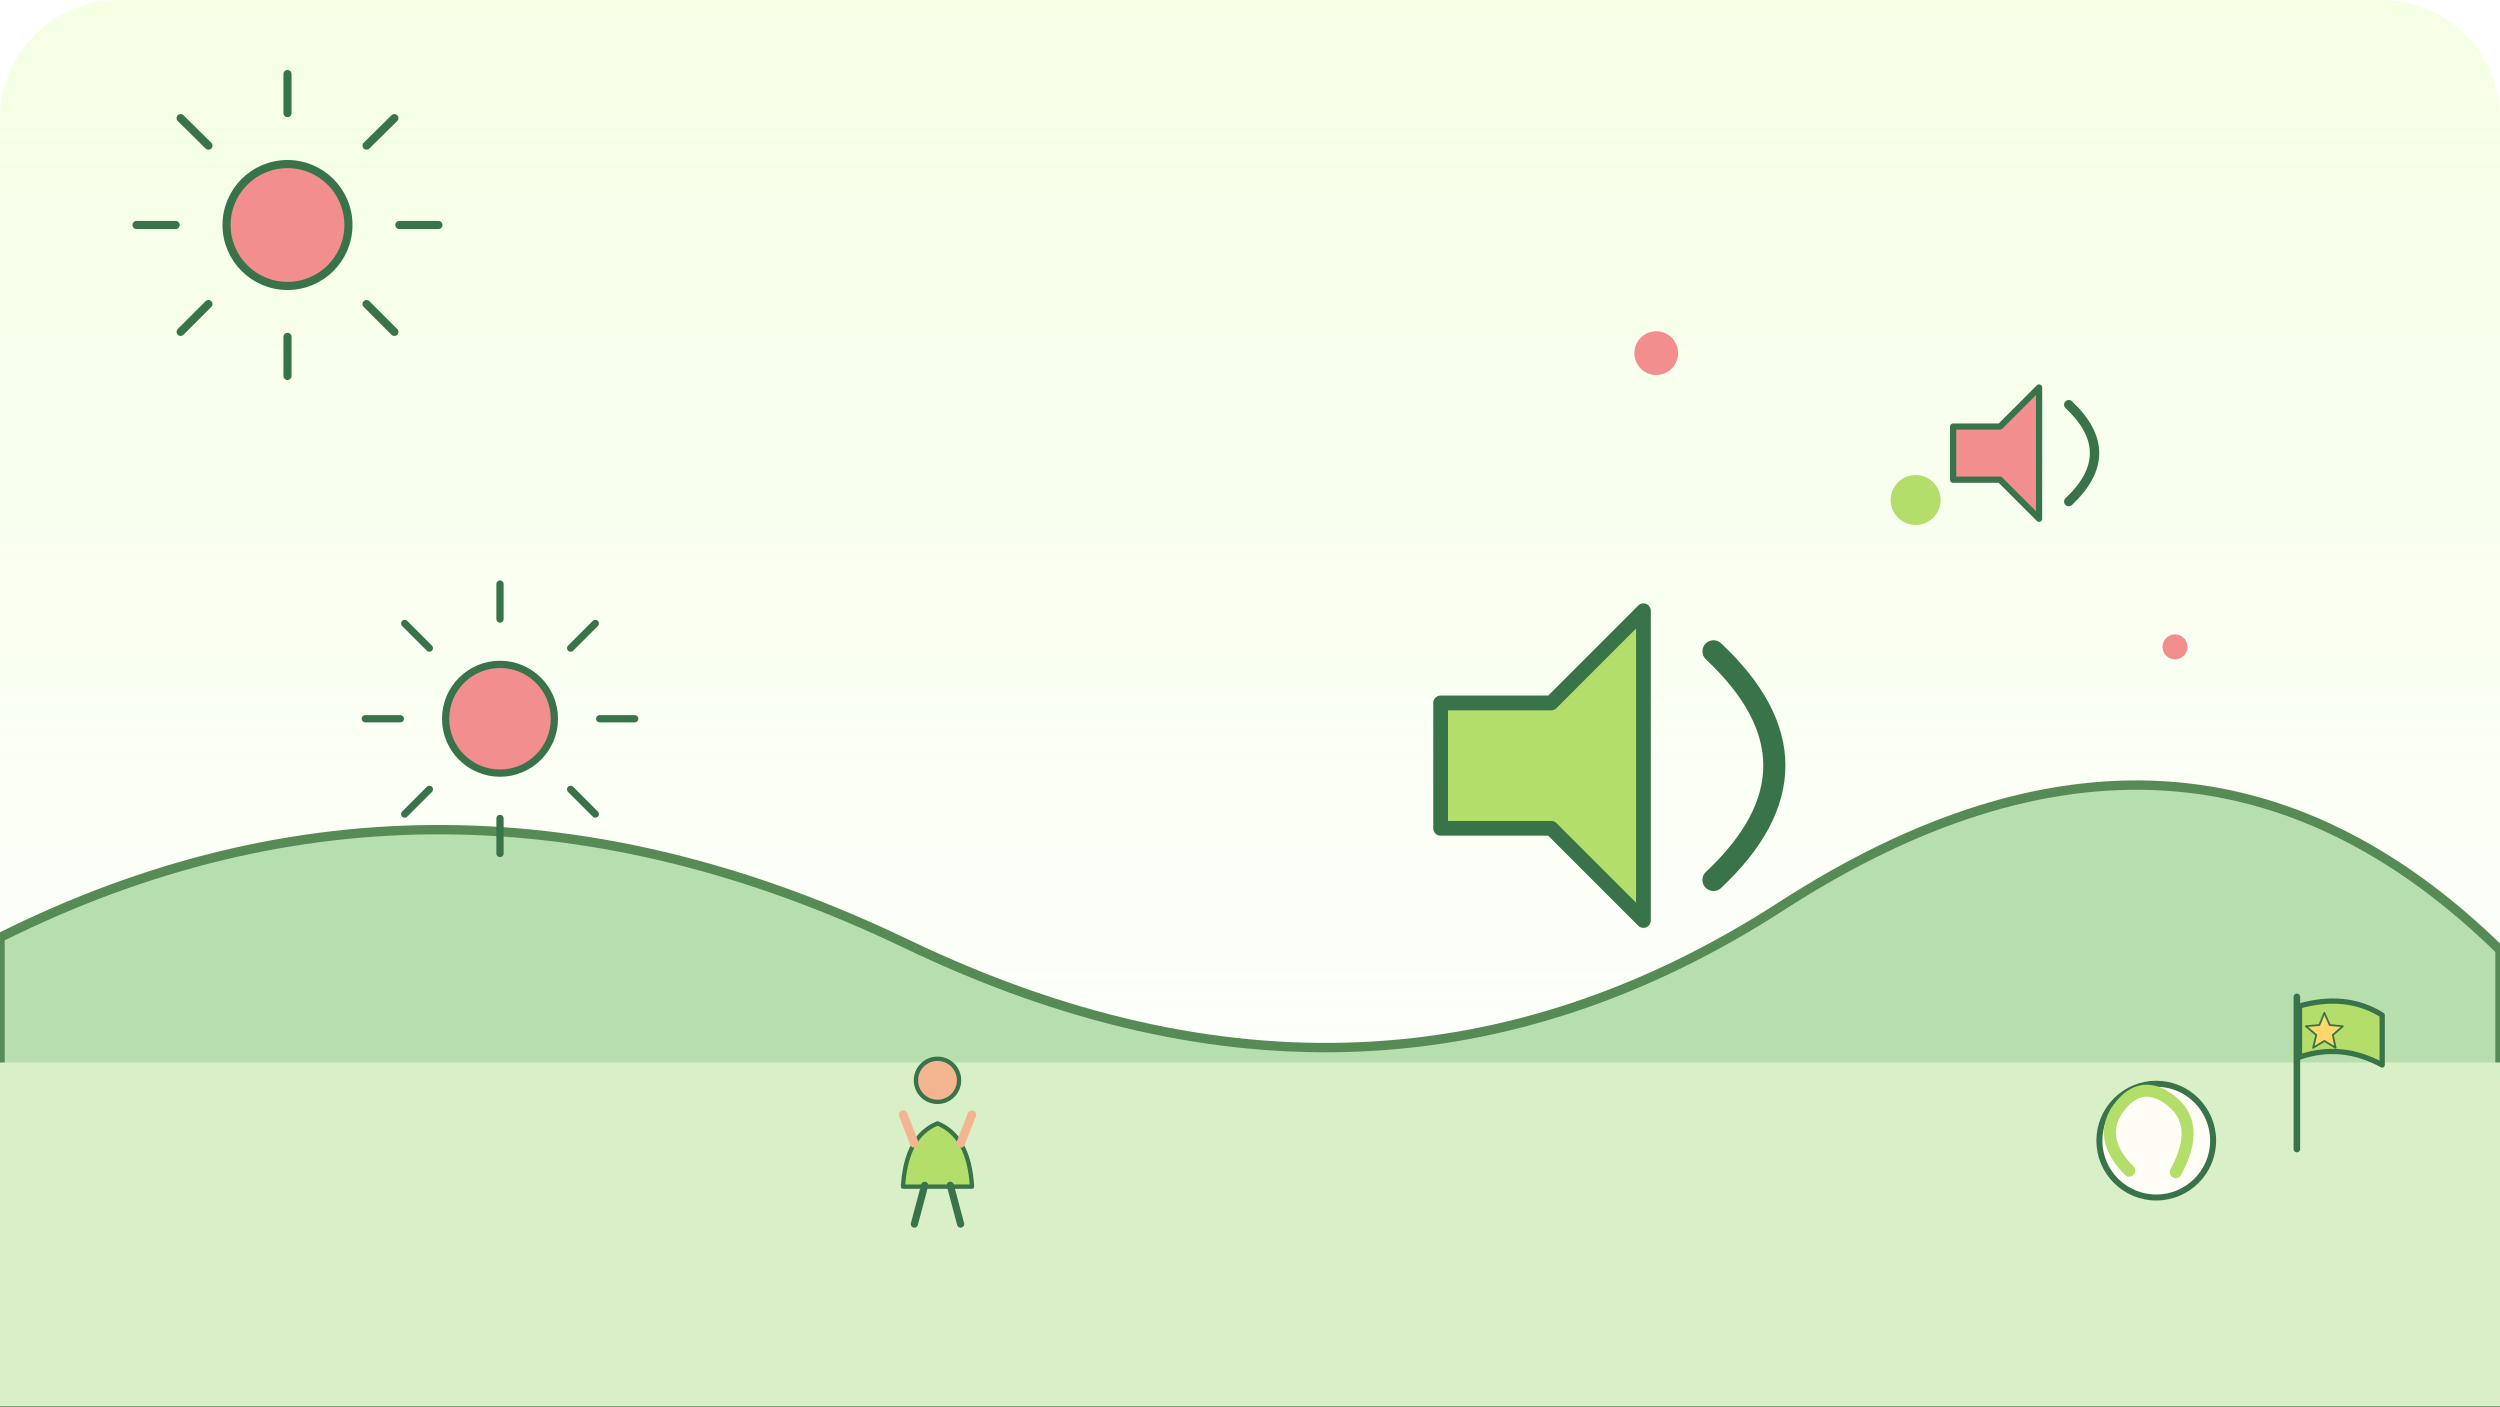
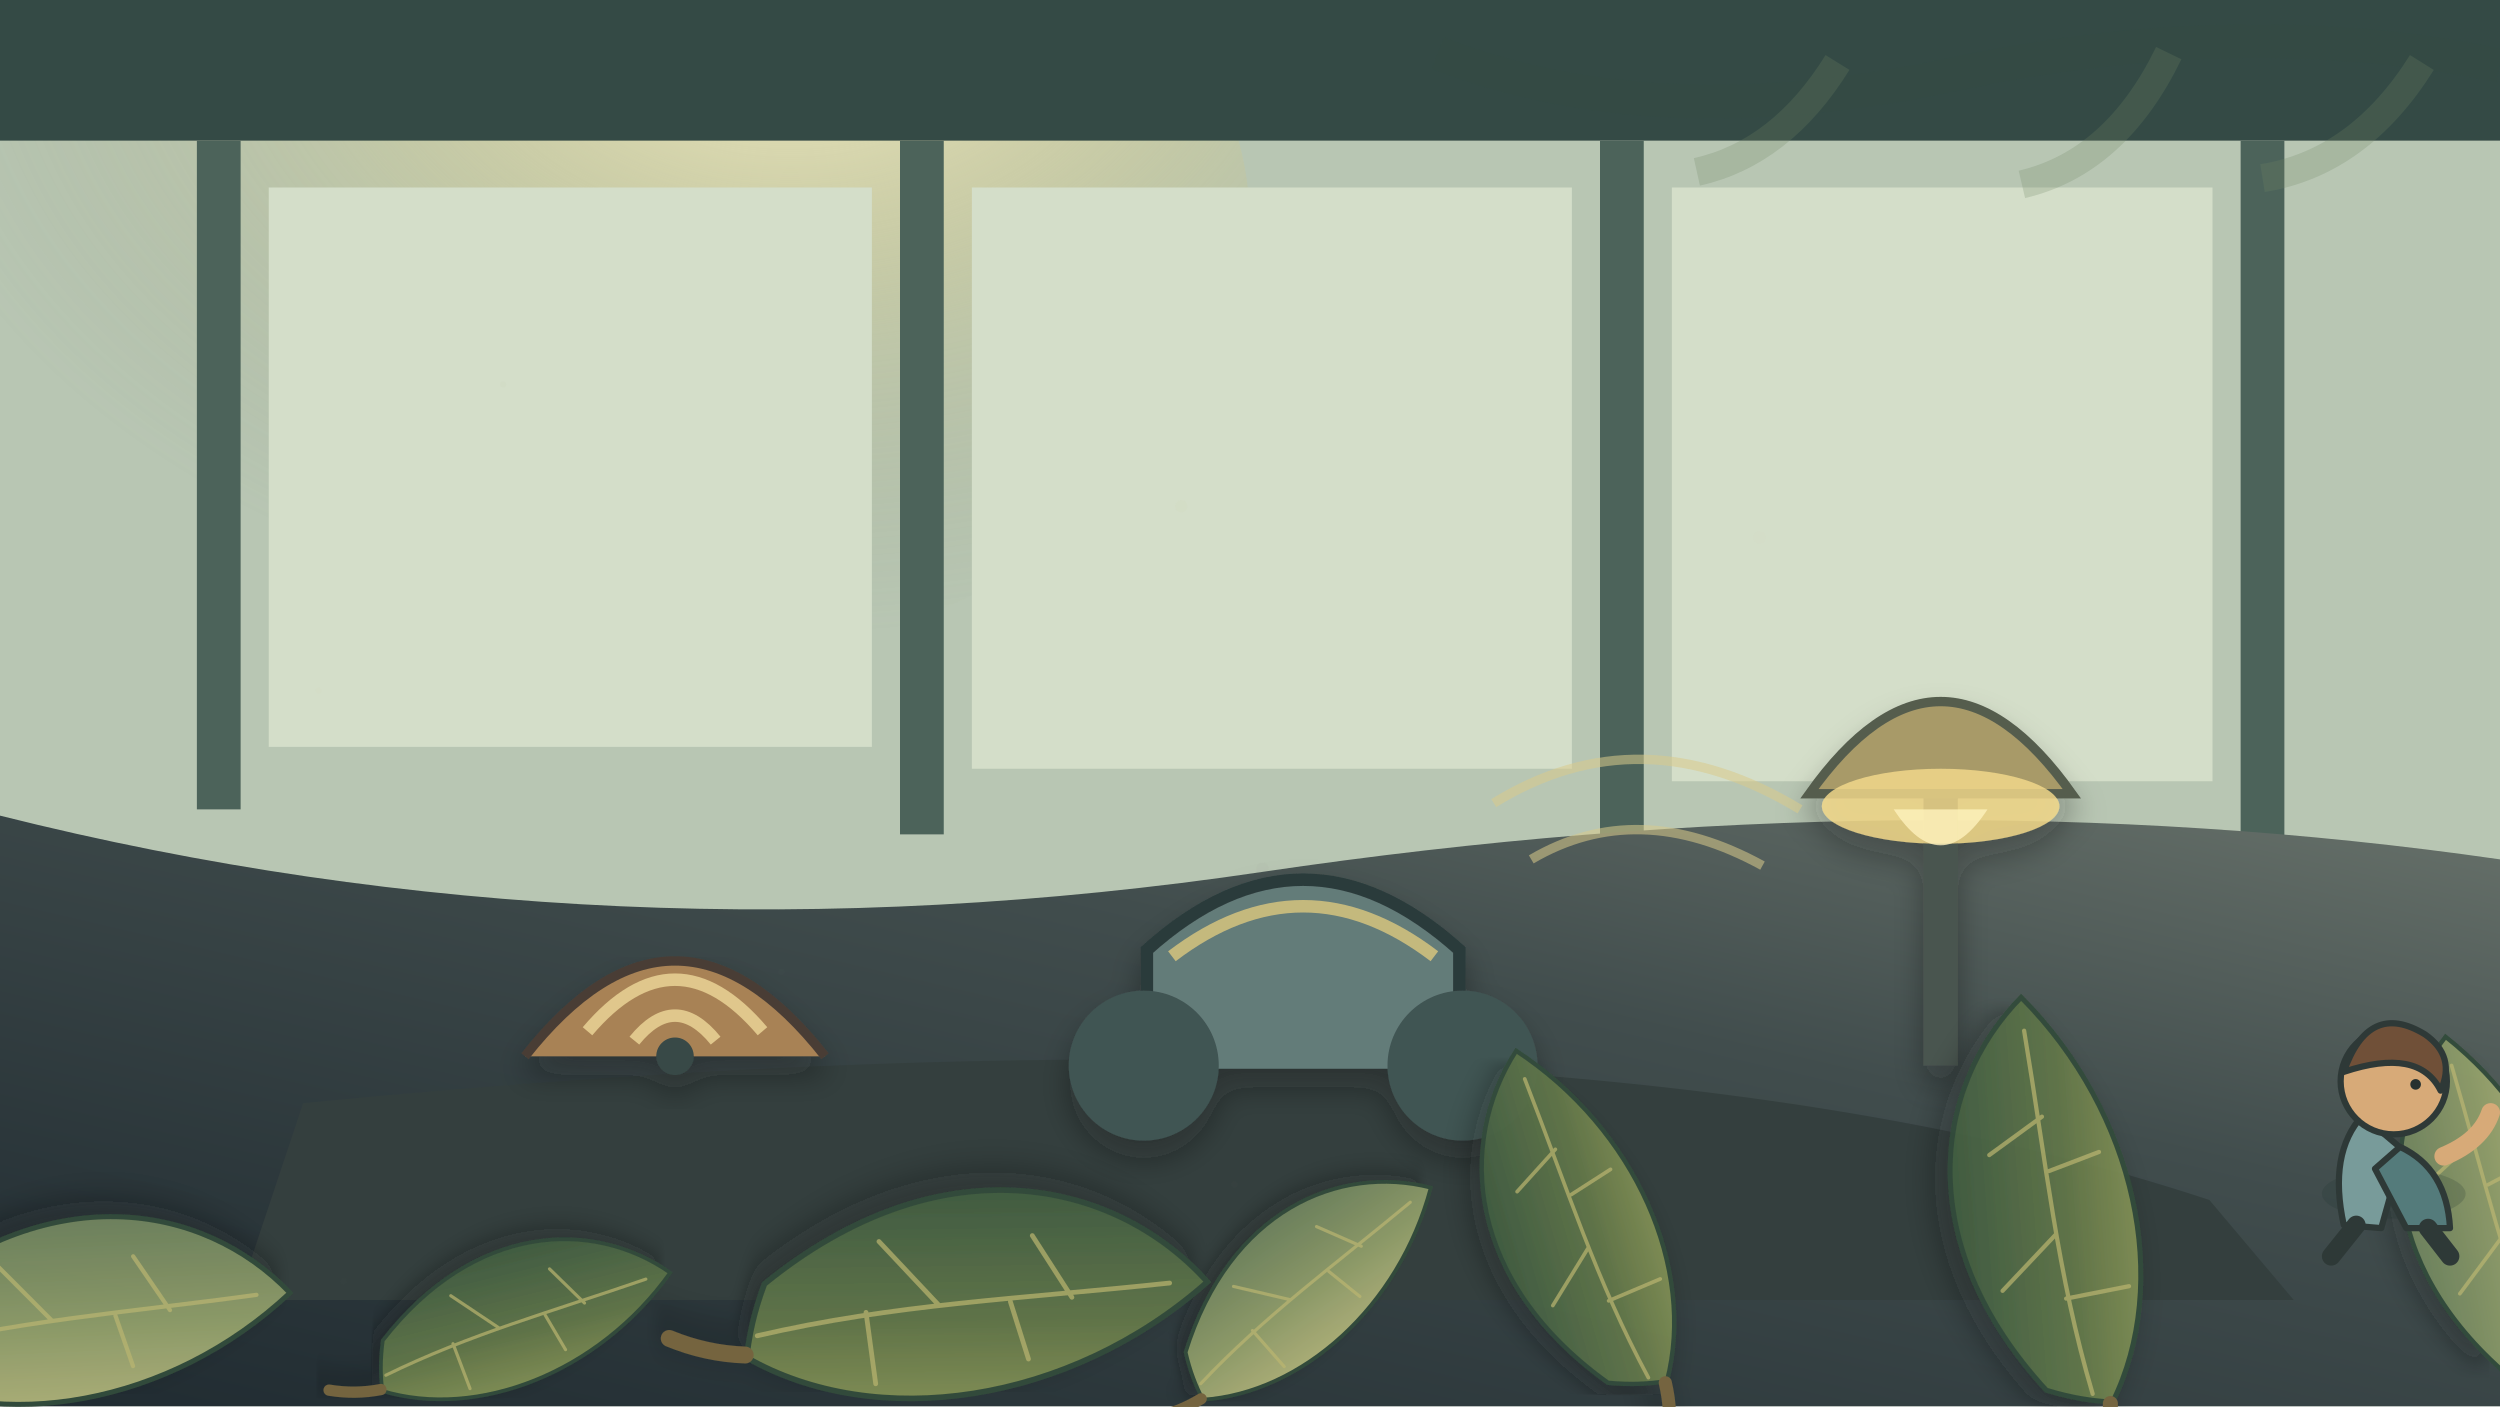
- <svg xmlns="http://www.w3.org/2000/svg" width="800" height="450" viewBox="0 0 800 450" role="img" aria-labelledby="title desc">
+ <svg xmlns="http://www.w3.org/2000/svg" width="800" height="450" viewBox="0 0 800 450">
  <defs>
-     <linearGradient id="sky" x1="0" y1="0" x2="0" y2="1">
-       <stop offset="0" stop-color="#F4FFE4" />
-       <stop offset="1" stop-color="#FFFFFF" stop-opacity="0.72" />
+     <linearGradient id="sky" x1="0" y1="0" x2="0.8" y2="1">
+       <stop offset="0" stop-color="#e8dfbb" />
+       <stop offset=".42" stop-color="#b8c59a" />
+       <stop offset="1" stop-color="#5f7766" />
    </linearGradient>
+     <linearGradient id="earth" x1="0" y1="0" x2="0" y2="1">
+       <stop stop-color="#6f7657" />
+       <stop offset=".52" stop-color="#454f43" />
+       <stop offset="1" stop-color="#252f2f" />
+     </linearGradient>
+     <linearGradient id="table" x1="0" y1="0" x2="1" y2="1">
+       <stop stop-color="#67716a" />
+       <stop offset=".35" stop-color="#414d4d" />
+       <stop offset="1" stop-color="#202b31" />
+     </linearGradient>
+     <linearGradient id="leaf" x1="0" y1="0" x2="1" y2="1">
+       <stop stop-color="#a9ad62" />
+       <stop offset=".45" stop-color="#607549" />
+       <stop offset="1" stop-color="#294b3d" />
+     </linearGradient>
+     <linearGradient id="leafPale" x1="0" y1="0" x2="1" y2="1">
+       <stop stop-color="#d2c98b" />
+       <stop offset=".48" stop-color="#8d9b68" />
+       <stop offset="1" stop-color="#536d57" />
+     </linearGradient>
+     <radialGradient id="glow" cx=".35" cy=".25" r=".7">
+       <stop stop-color="#fff7cf" stop-opacity=".88" />
+       <stop offset=".55" stop-color="#d9c87d" stop-opacity=".2" />
+       <stop offset="1" stop-color="#6f7657" stop-opacity="0" />
+     </radialGradient>
+     <radialGradient id="glass" cx=".32" cy=".25" r=".8">
+       <stop stop-color="#dce9df" stop-opacity=".78" />
+       <stop offset=".35" stop-color="#91b3ad" stop-opacity=".48" />
+       <stop offset="1" stop-color="#314f55" stop-opacity=".74" />
+     </radialGradient>
+     <linearGradient id="wood" x1="0" y1="0" x2="1" y2=".3">
+       <stop stop-color="#aa8259" />
+       <stop offset=".45" stop-color="#72533d" />
+       <stop offset="1" stop-color="#3e352f" />
+     </linearGradient>
+     <filter id="soft" x="-20%" y="-20%" width="140%" height="150%">
+       <feDropShadow dx="0" dy="6" stdDeviation="5" flood-color="#172423" flood-opacity=".34" />
+     </filter>
  </defs>
-   <rect width="800" height="450" rx="38" fill="url(#sky)" />
-   <line x1="92.0" y1="36.2" x2="92.0" y2="23.7" stroke="#39734A" stroke-width="2.6" stroke-linecap="round" />
-   <line x1="117.3" y1="46.6" x2="126.2" y2="37.8" stroke="#39734A" stroke-width="2.6" stroke-linecap="round" />
-   <line x1="127.8" y1="72.0" x2="140.3" y2="72.0" stroke="#39734A" stroke-width="2.6" stroke-linecap="round" />
-   <line x1="117.3" y1="97.3" x2="126.2" y2="106.2" stroke="#39734A" stroke-width="2.6" stroke-linecap="round" />
-   <line x1="92.0" y1="107.8" x2="92.0" y2="120.3" stroke="#39734A" stroke-width="2.6" stroke-linecap="round" />
-   <line x1="66.7" y1="97.3" x2="57.8" y2="106.2" stroke="#39734A" stroke-width="2.6" stroke-linecap="round" />
-   <line x1="56.2" y1="72.0" x2="43.7" y2="72.0" stroke="#39734A" stroke-width="2.6" stroke-linecap="round" />
-   <line x1="66.7" y1="46.6" x2="57.8" y2="37.8" stroke="#39734A" stroke-width="2.6" stroke-linecap="round" />
-   <circle cx="92" cy="72" r="19.5" fill="#F28E8E" stroke="#39734A" stroke-width="2.6" />
-   <path d="M0 300 Q140 230 290 302 T570 290 T800 304 L800 450 L0 450 Z" fill="#B7DFAE" stroke="#578B55" stroke-width="3" stroke-linecap="round" stroke-linejoin="round" />
-   <rect x="0" y="340" width="800" height="110" rx="0" fill="#D9EFC7" stroke="none" stroke-width="0" />
-   <polygon points="461.0,224.94 496.4,224.94 525.9,195.44 525.9,294.56 496.4,265.06 461.0,265.06" fill="#B3DE69" stroke="#39734A" stroke-width="4.72" stroke-linejoin="round" />
-   <path d="M548.32,208.42 Q587.26,245 548.32,281.58" fill="none" stroke="#39734A" stroke-width="7.08" stroke-linecap="round" stroke-linejoin="round" />
-   <line x1="160.0" y1="198.1" x2="160.0" y2="186.9" stroke="#39734A" stroke-width="2.32" stroke-linecap="round" />
-   <line x1="182.6" y1="207.4" x2="190.5" y2="199.5" stroke="#39734A" stroke-width="2.32" stroke-linecap="round" />
-   <line x1="191.9" y1="230.0" x2="203.1" y2="230.0" stroke="#39734A" stroke-width="2.32" stroke-linecap="round" />
-   <line x1="182.6" y1="252.6" x2="190.5" y2="260.5" stroke="#39734A" stroke-width="2.32" stroke-linecap="round" />
-   <line x1="160.0" y1="261.9" x2="160.0" y2="273.1" stroke="#39734A" stroke-width="2.32" stroke-linecap="round" />
-   <line x1="137.4" y1="252.6" x2="129.5" y2="260.5" stroke="#39734A" stroke-width="2.32" stroke-linecap="round" />
-   <line x1="128.1" y1="230.0" x2="116.9" y2="230.0" stroke="#39734A" stroke-width="2.32" stroke-linecap="round" />
-   <line x1="137.4" y1="207.4" x2="129.5" y2="199.5" stroke="#39734A" stroke-width="2.32" stroke-linecap="round" />
-   <circle cx="160" cy="230" r="17.4" fill="#F28E8E" stroke="#39734A" stroke-width="2.32" />
-   <circle cx="300" cy="345.7" r="6.9" fill="#F2B58F" stroke="#39734A" stroke-width="1.38" />
-   <path d="M288.96,379.72 Q289.88,363.62 300,359.48 Q310.12,363.62 311.04,379.72 Z" fill="#B3DE69" stroke="#39734A" stroke-width="1.38" stroke-linecap="round" stroke-linejoin="round" />
-   <line x1="292.6" y1="365.9" x2="289.0" y2="356.7" stroke="#F2B58F" stroke-width="2.76" stroke-linecap="round" />
-   <line x1="307.4" y1="365.9" x2="311.0" y2="356.7" stroke="#F2B58F" stroke-width="2.76" stroke-linecap="round" />
-   <line x1="295.9" y1="379.3" x2="292.6" y2="391.7" stroke="#39734A" stroke-width="2.3" stroke-linecap="round" />
-   <line x1="304.1" y1="379.3" x2="307.4" y2="391.7" stroke="#39734A" stroke-width="2.3" stroke-linecap="round" />
-   <polygon points="625.0,136.5 640.0,136.5 652.5,124.0 652.5,166.0 640.0,153.5 625.0,153.5" fill="#F28E8E" stroke="#39734A" stroke-width="2.0" stroke-linejoin="round" />
-   <path d="M662.0,129.5 Q678.5,145 662.0,160.5" fill="none" stroke="#39734A" stroke-width="3.0" stroke-linecap="round" stroke-linejoin="round" />
-   <circle cx="690" cy="365" r="18.2" fill="#FFFDF5" stroke="#39734A" stroke-width="1.92" />
-   <path d="M696.24,375.08 Q704.88,359.24 693.84,351.56 Q684.24,344.84 677.04,355.88 Q671.76,365 681.36,374.6" fill="none" stroke="#B3DE69" stroke-width="3.84" stroke-linecap="round" stroke-linejoin="round" />
-   <circle cx="530" cy="113" r="7" fill="#F28E8E" stroke="none" stroke-width="0" />
-   <circle cx="613" cy="160" r="8" fill="#B3DE69" stroke="none" stroke-width="0" />
-   <circle cx="696" cy="207" r="4" fill="#F28E8E" stroke="none" stroke-width="0" />
-   <line x1="735" y1="319.0" x2="735" y2="367.7" stroke="#39734A" stroke-width="2.1" stroke-linecap="round" />
-   <path d="M735.84,321.9 Q750.96,317.7 762.3,324.84 L762.3,340.8 Q749.28,333.66 735.84,338.28 Z" fill="#B3DE69" stroke="#39734A" stroke-width="1.68" stroke-linecap="round" stroke-linejoin="round" />
-   <polygon points="743.8,324.1 745.5,328.0 749.7,328.4 746.5,331.2 747.4,335.3 743.8,333.1 740.2,335.3 741.2,331.2 737.9,328.4 742.2,328.0" fill="#FFD66B" stroke="#39734A" stroke-width="0.588" stroke-linejoin="round" />
+   <g transform="translate(800 0) scale(-1 1)">
+     <g id="atmosphere">
+       <rect width="800" height="450" fill="#b8c6b3" />
+       <ellipse cx="610" cy="72" rx="210" ry="145" fill="url(#glow)" />
+       <path d="M0 0H800V45H0Z" fill="#344a45" />
+       <path d="M76 45V280M281 45V273M505 45V267M730 45V259" stroke="#4c635a" stroke-width="14" />
+       <path d="M92 60H265V250H92ZM297 60H489V246H297ZM521 60H714V239H521Z" fill="#d4dec9" />
+       <path d="M0 275Q187 248 396 279T800 261V450H0Z" fill="url(#table)" />
+     </g>
+     <g id="sensory-light-sound">
+       <path d="M93 384Q304 314 703 353L724 416H66Z" fill="#343f3e" />
+       <g filter="url(#soft)">
+         <path d="M179 341V255" stroke="#4a5550" stroke-width="11" />
+         <path d="M137 254Q179 195 221 254Z" fill="#a89a68" stroke="#555d4e" stroke-width="3" />
+         <ellipse cx="179" cy="258" rx="38" ry="12" fill="#f3d98a" opacity=".83" />
+         <path d="M164 259Q179 282 194 259" fill="#fff3bd" opacity=".8" />
+       </g>
+       <g transform="translate(383 313)" filter="url(#soft)">
+         <path d="M-50 29V-9Q0-54 50-9V29" fill="#637b79" stroke="#2c3b3b" stroke-width="4" />
+         <path d="M-42-7Q0-39 42-7" fill="none" stroke="#c4b97d" stroke-width="4" />
+         <circle cx="-51" cy="28" r="24" fill="#405452" />
+         <circle cx="51" cy="28" r="24" fill="#405452" />
+       </g>
+       <g transform="translate(584 315)" filter="url(#soft)">
+         <path d="M-48 23Q0-38 48 23" fill="#a88255" stroke="#493d35" stroke-width="3" />
+         <path d="M-28 15Q0-18 28 15M-13 18Q0 2 13 18" fill="none" stroke="#e0c78c" stroke-width="4" />
+         <circle cy="23" r="6" fill="#384846" />
+       </g>
+       <path d="M224 259Q275 228 322 257M236 277Q276 255 310 275" fill="none" stroke="#d9ca8a" stroke-width="3" opacity=".55" />
+     </g>
+     <g opacity=".96">
+       <g transform="translate(-21.4 441.3) rotate(-51.5) scale(0.7)" filter="url(#soft)">
+         <path d="M0 0C28-45 93-69 157-54C145-5 96 35 18 20C10 13 5 7 0 0Z" fill="url(#leafPale)" stroke="#334c3a" stroke-width="2" />
+         <path d="M7 5C55-8 96-28 145-48M45-6L36-30M69-16L61 14M92-27L88-48M112-36L110-10" fill="none" stroke="#c0ba72" stroke-width="1.7" opacity=".7" stroke-linecap="round" />
+         <path d="M0 1Q-12 8-21 19" fill="none" stroke="#786640" stroke-width="6" stroke-linecap="round" />
+       </g>
+       <g transform="translate(124 448.7) rotate(-58.3) scale(0.8)" filter="url(#soft)">
+         <path d="M0 0C28-45 93-69 157-54C145-5 96 35 18 20C10 13 5 7 0 0Z" fill="url(#leaf)" stroke="#334c3a" stroke-width="2" />
+         <path d="M7 5C55-8 96-28 145-48M45-6L36-30M69-16L61 14M92-27L88-48M112-36L110-10" fill="none" stroke="#c0ba72" stroke-width="1.7" opacity=".7" stroke-linecap="round" />
+         <path d="M0 1Q-12 8-21 19" fill="none" stroke="#786640" stroke-width="6" stroke-linecap="round" />
+       </g>
+       <g transform="translate(266.6 442) rotate(-46.5) scale(0.7)" filter="url(#soft)">
+         <path d="M0 0C28-45 93-69 157-54C145-5 96 35 18 20C10 13 5 7 0 0Z" fill="url(#leaf)" stroke="#334c3a" stroke-width="2" />
+         <path d="M7 5C55-8 96-28 145-48M45-6L36-30M69-16L61 14M92-27L88-48M112-36L110-10" fill="none" stroke="#c0ba72" stroke-width="1.7" opacity=".7" stroke-linecap="round" />
+         <path d="M0 1Q-12 8-21 19" fill="none" stroke="#786640" stroke-width="6" stroke-linecap="round" />
+       </g>
+       <g transform="translate(415.1 447.9) rotate(241.9) scale(0.6)" filter="url(#soft)">
+         <path d="M0 0C28-45 93-69 157-54C145-5 96 35 18 20C10 13 5 7 0 0Z" fill="url(#leafPale)" stroke="#334c3a" stroke-width="2" />
+         <path d="M7 5C55-8 96-28 145-48M45-6L36-30M69-16L61 14M92-27L88-48M112-36L110-10" fill="none" stroke="#c0ba72" stroke-width="1.7" opacity=".7" stroke-linecap="round" />
+         <path d="M0 1Q-12 8-21 19" fill="none" stroke="#786640" stroke-width="6" stroke-linecap="round" />
+       </g>
+       <g transform="translate(561.1 434.4) rotate(208.3) scale(0.9)" filter="url(#soft)">
+         <path d="M0 0C28-45 93-69 157-54C145-5 96 35 18 20C10 13 5 7 0 0Z" fill="url(#leaf)" stroke="#334c3a" stroke-width="2" />
+         <path d="M7 5C55-8 96-28 145-48M45-6L36-30M69-16L61 14M92-27L88-48M112-36L110-10" fill="none" stroke="#c0ba72" stroke-width="1.7" opacity=".7" stroke-linecap="round" />
+         <path d="M0 1Q-12 8-21 19" fill="none" stroke="#786640" stroke-width="6" stroke-linecap="round" />
+       </g>
+       <g transform="translate(677.7 445.1) rotate(221.3) scale(0.6)" filter="url(#soft)">
+         <path d="M0 0C28-45 93-69 157-54C145-5 96 35 18 20C10 13 5 7 0 0Z" fill="url(#leaf)" stroke="#334c3a" stroke-width="2" />
+         <path d="M7 5C55-8 96-28 145-48M45-6L36-30M69-16L61 14M92-27L88-48M112-36L110-10" fill="none" stroke="#c0ba72" stroke-width="1.7" opacity=".7" stroke-linecap="round" />
+         <path d="M0 1Q-12 8-21 19" fill="none" stroke="#786640" stroke-width="6" stroke-linecap="round" />
+       </g>
+       <g transform="translate(837.6 439.1) rotate(210) scale(0.8)" filter="url(#soft)">
+         <path d="M0 0C28-45 93-69 157-54C145-5 96 35 18 20C10 13 5 7 0 0Z" fill="url(#leafPale)" stroke="#334c3a" stroke-width="2" />
+         <path d="M7 5C55-8 96-28 145-48M45-6L36-30M69-16L61 14M92-27L88-48M112-36L110-10" fill="none" stroke="#c0ba72" stroke-width="1.7" opacity=".7" stroke-linecap="round" />
+         <path d="M0 1Q-12 8-21 19" fill="none" stroke="#786640" stroke-width="6" stroke-linecap="round" />
+       </g>
+     </g>
+     <g transform="translate(34 355) scale(-1 1)" stroke="#2e3937" stroke-linejoin="round" stroke-linecap="round">
+       <ellipse cx="0" cy="27" rx="23" ry="8" fill="#20312e" opacity=".2" stroke="none" />
+       <path d="M-10 2Q-21 14-16 37L-4 38L3 13Z" fill="#789b9a" stroke-width="2" />
+       <path d="M2 12Q17 19 18 38H4L-6 19Z" fill="#547b7b" stroke-width="2" />
+       <path d="M-12 37l-8 10M11 38l7 9" stroke-width="6" />
+       <circle cx="0" cy="-9" r="17" fill="#d7aa78" stroke-width="2" />
+       <path d="M-16-12Q-8-35 10-24Q20-17 15-6Q8-20-16-12Z" fill="#705038" stroke-width="2" />
+       <circle cx="7" cy="-8" r="1.7" fill="#26312f" stroke="none" />
+       <path d="M16 15Q28 10 31 1" fill="none" stroke="#d7aa78" stroke-width="6" />
+     </g>
+   </g>
+   <g id="catalog-composition-frame">
+     <g aria-hidden="true" transform="translate(800 0) scale(-1 1)">
+       <path d="M0 21Q82 4 176 24T340 17" fill="none" stroke="#314a43" stroke-width="11" opacity=".30" />
+       <path d="M25 20q20 32 51 37M106 17q17 35 47 42M212 20q18 29 45 35" fill="none" stroke="#6f8665" stroke-width="9" opacity=".24" />
+     </g>
+   </g>
+   <g id="environment-grain" aria-hidden="true">
+     <circle cx="378" cy="162" r="2" fill="#b79a65" opacity=".024" />
+     <circle cx="102" cy="221" r="1" fill="#b79a65" opacity=".020" />
+     <circle cx="161" cy="123" r="1" fill="#6a5945" opacity=".020" />
+     <circle cx="395" cy="379" r="1" fill="#b79a65" opacity=".016" />
+     <circle cx="110" cy="410" r="1" fill="#78846c" opacity=".016" />
+     <circle cx="563" cy="172" r="2" fill="#b79a65" opacity=".016" />
+     <circle cx="250" cy="311" r="1" fill="#78846c" opacity=".020" />
+     <circle cx="404" cy="278" r="2" fill="#6a5945" opacity=".024" />
+   </g>
</svg>
